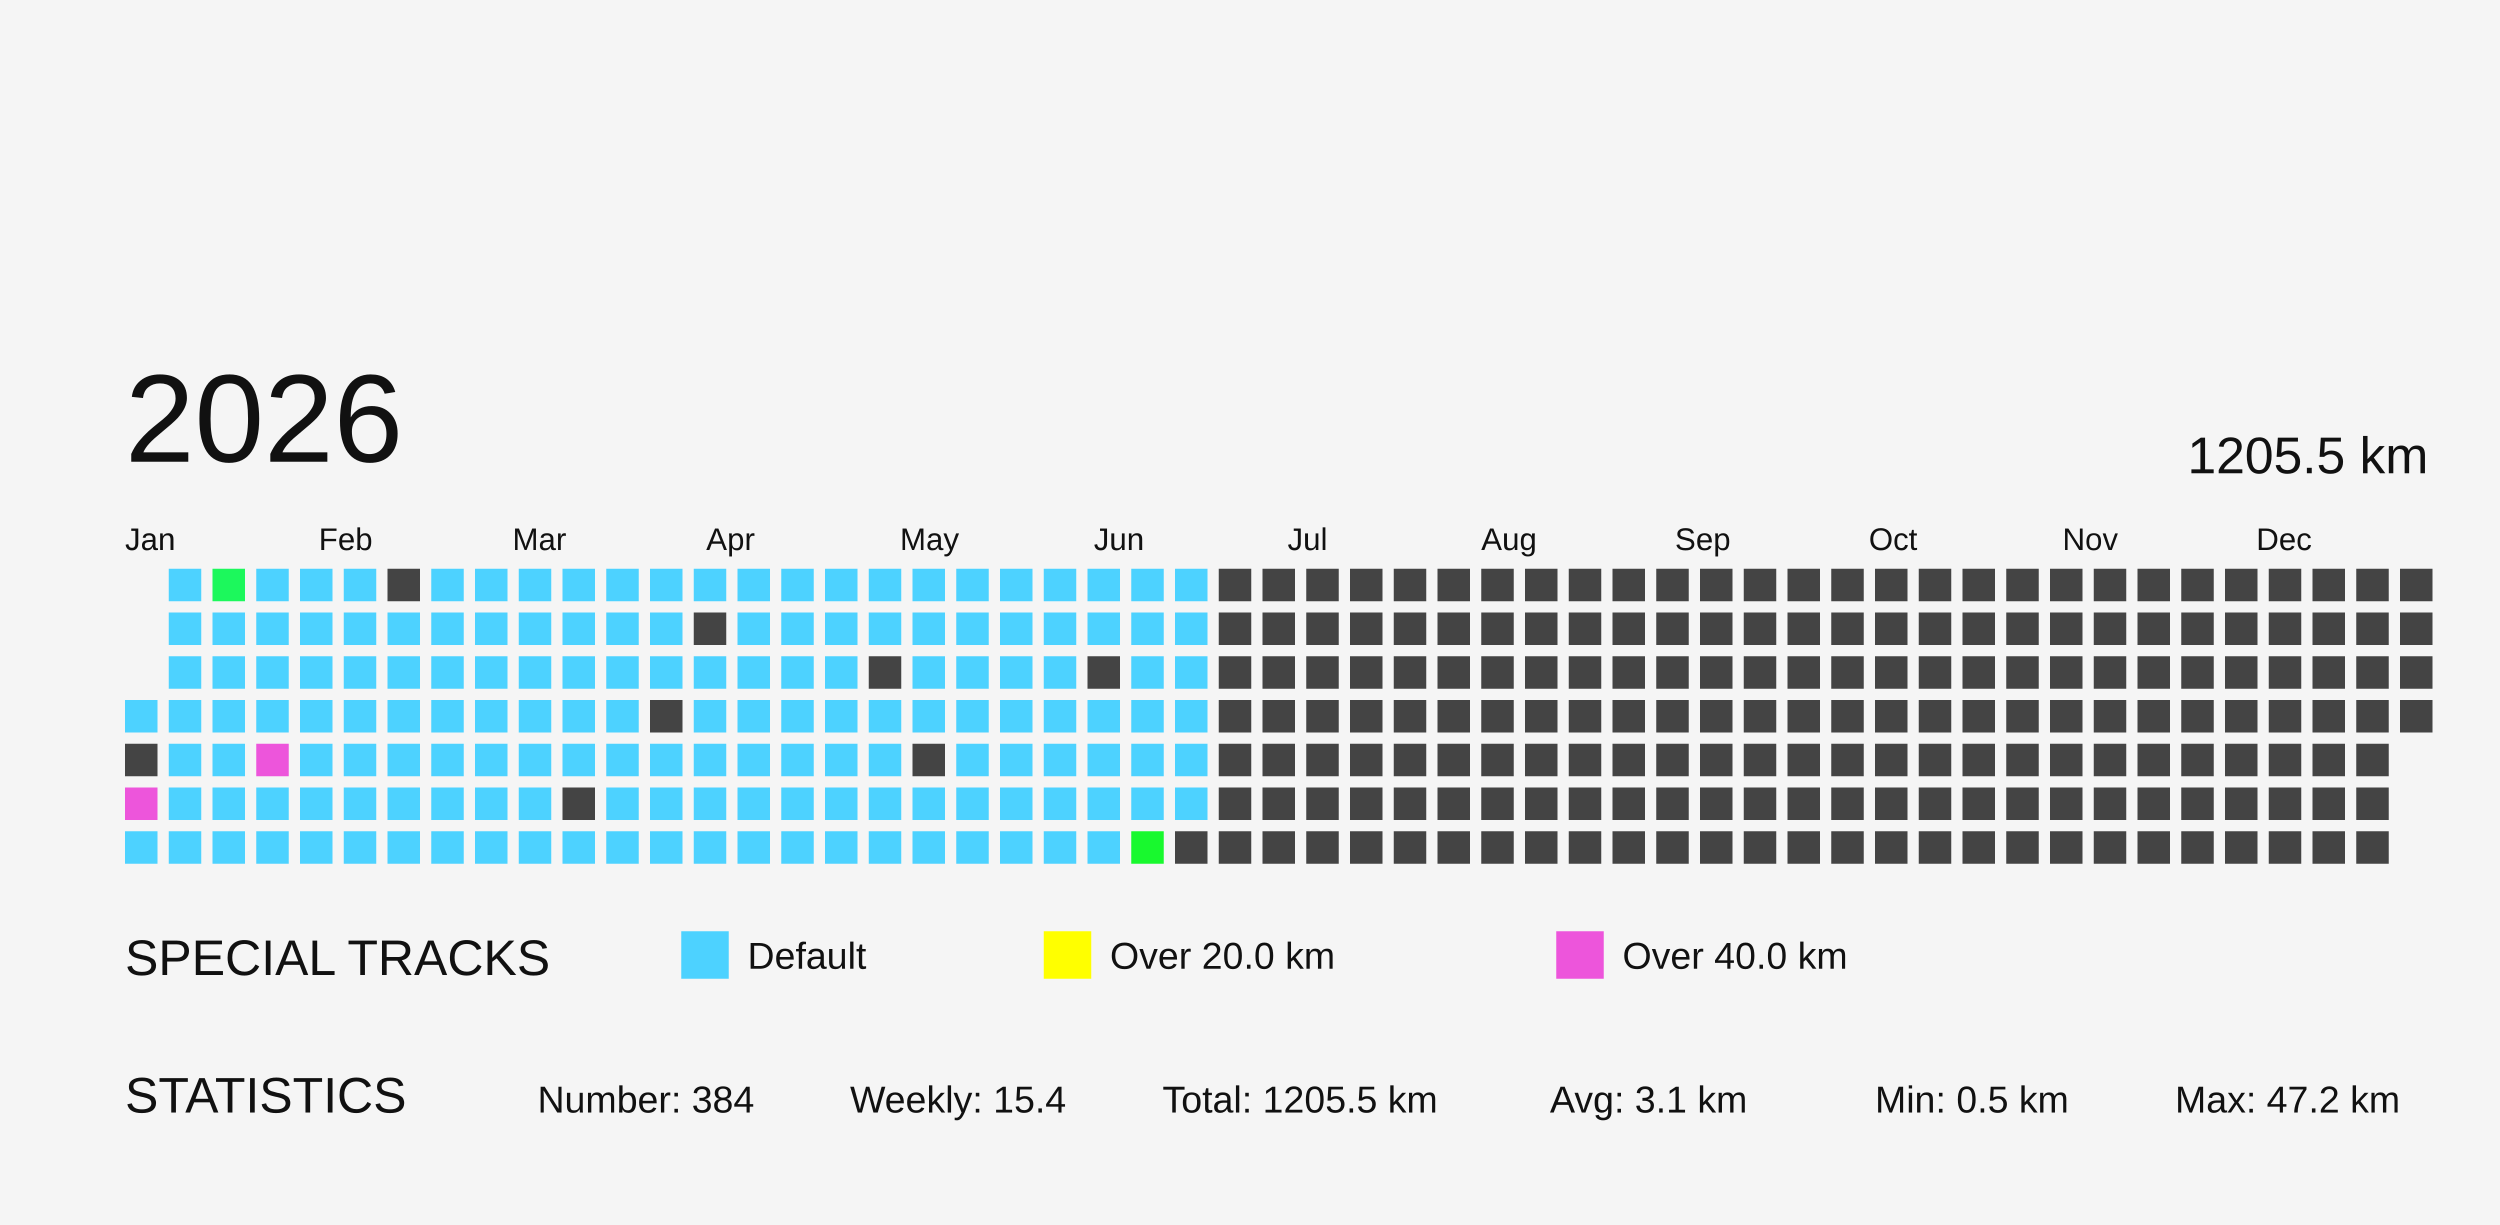
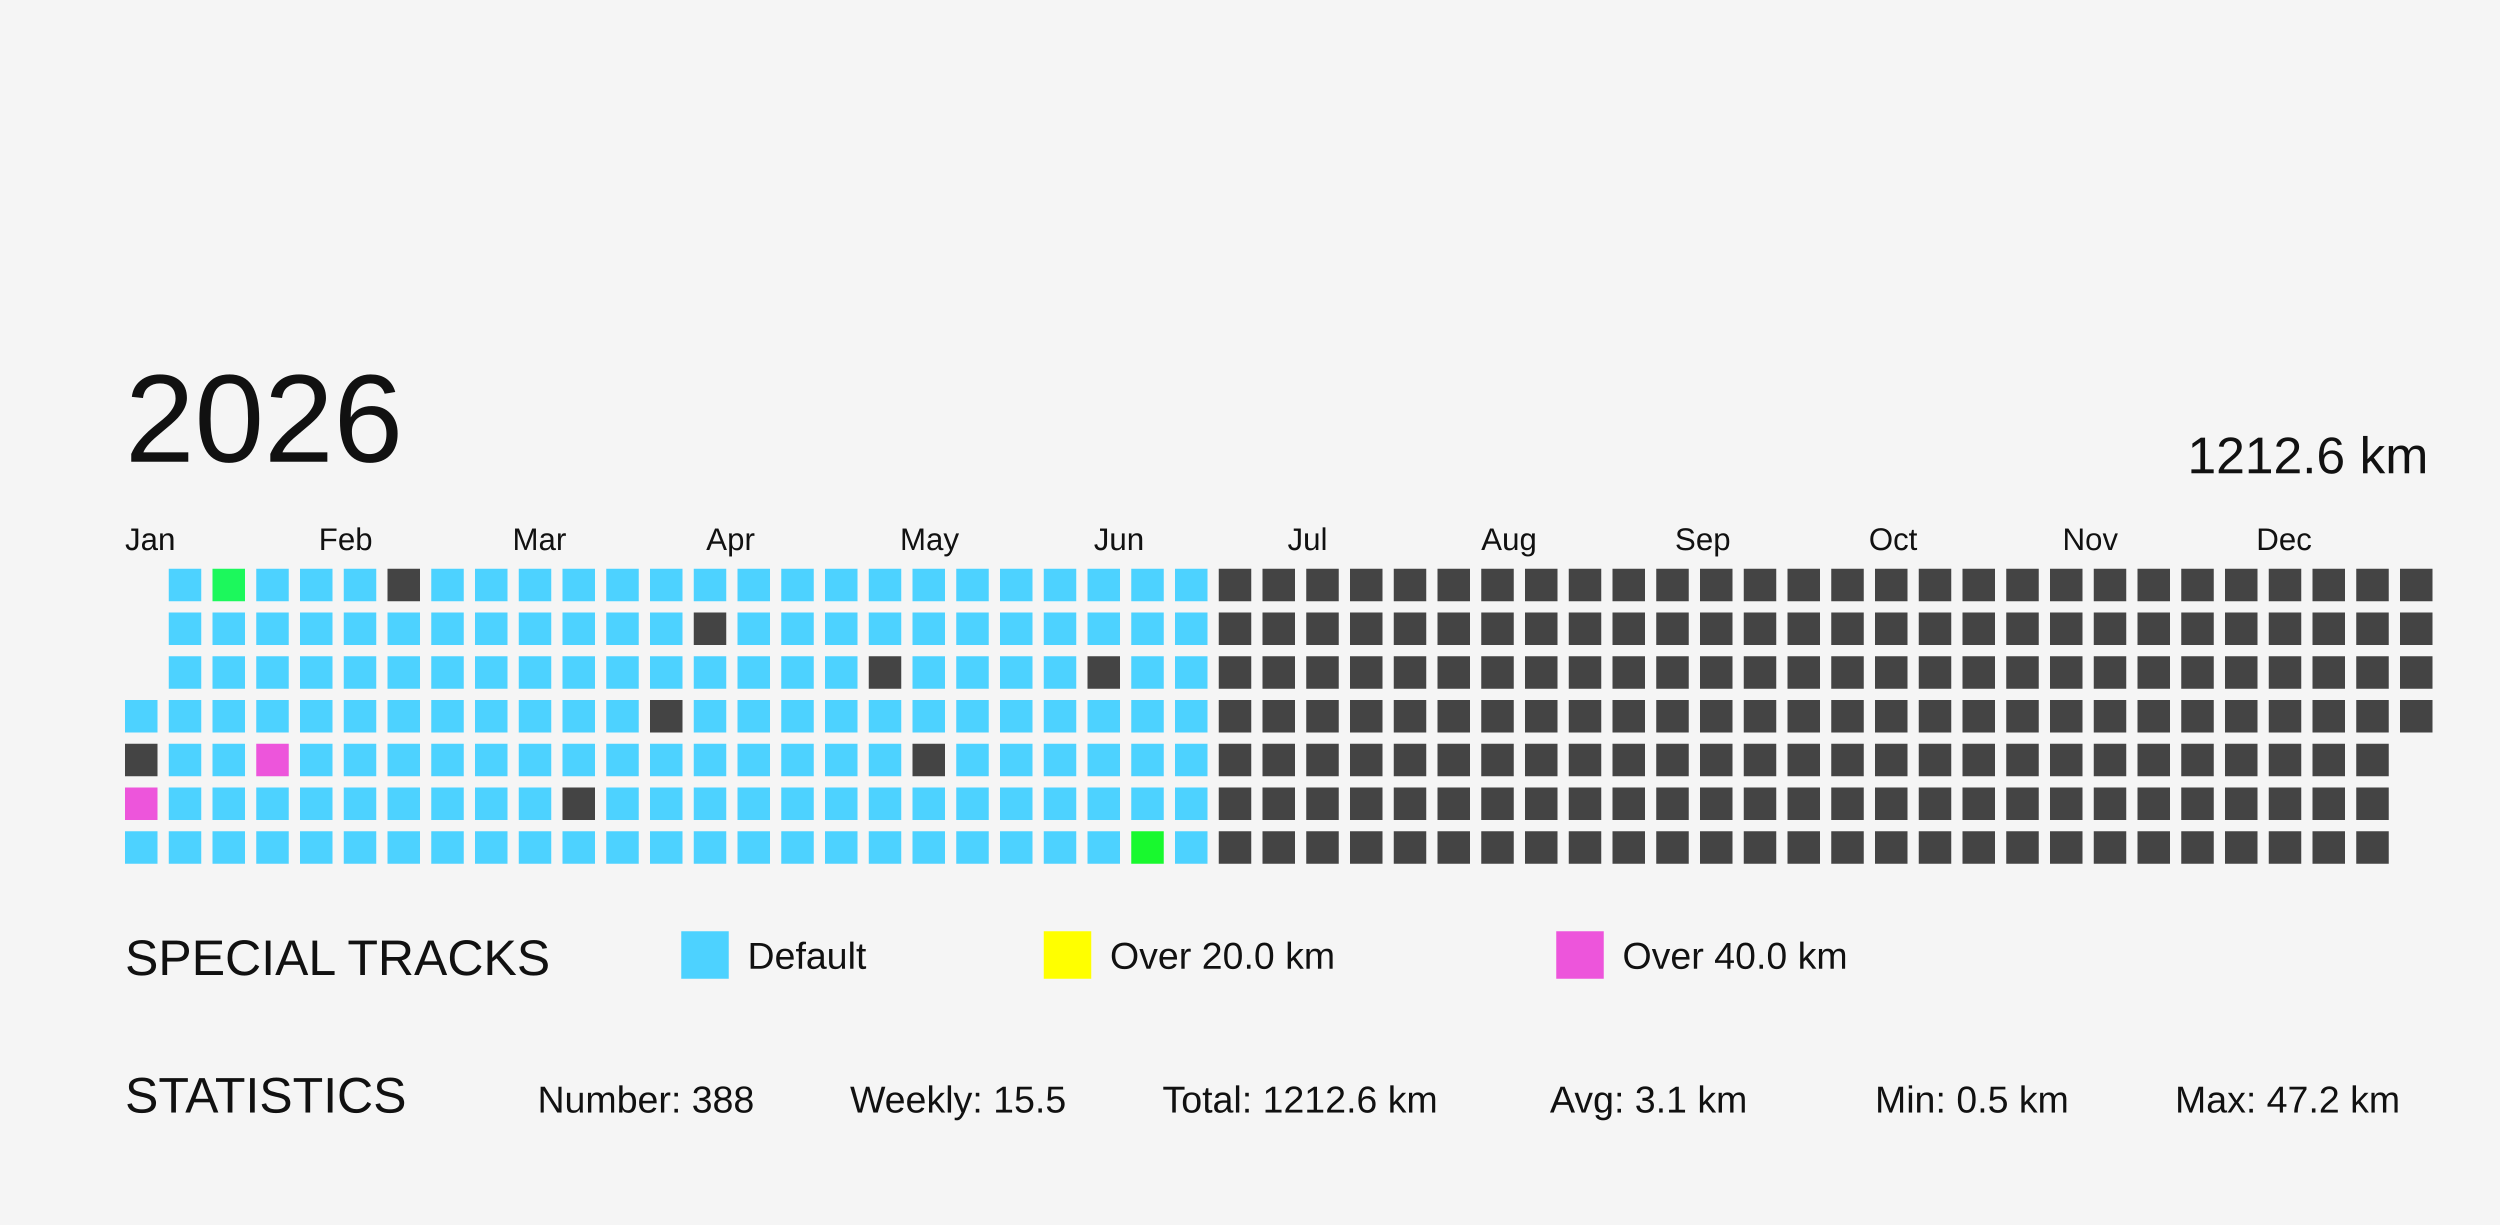
<svg xmlns="http://www.w3.org/2000/svg" baseProfile="full" height="98mm" version="1.1" viewBox="0,0,200,98" width="200mm">
  <defs>
    <pattern height="2" id="indoor-stripe" patternUnits="userSpaceOnUse" width="2">
      <line stroke="white" stroke-opacity="0.45" stroke-width="0.5" x1="0" x2="2" y1="2" y2="0" />
    </pattern>
  </defs>
  <rect fill="#f5f5f5" height="98" width="200" x="0" y="0" />
  <text fill="#111111" style="font-size:4px; font-family:Arial" x="10" y="78">SPECIAL TRACKS</text>
  <rect fill="#4DD2FF" height="2.8" stroke="#4DD2FF" width="2.8" x="55" y="75" />
  <text fill="#111111" style="font-size:3px; font-family:Arial" x="59.8" y="77.5">Default</text>
  <rect fill="#FFFF00" height="2.8" stroke="#FFFF00" width="2.8" x="84" y="75" />
  <text fill="#111111" style="font-size:3px; font-family:Arial" x="88.8" y="77.5">Over 20.0 km</text>
  <rect fill="#ED55DB" height="2.8" stroke="#ED55DB" width="2.8" x="125" y="75" />
  <text fill="#111111" style="font-size:3px; font-family:Arial" x="129.8" y="77.5">Over 40.0 km</text>
  <text fill="#111111" style="font-size:4px; font-family:Arial" x="10" y="89">STATISTICS</text>
-   <text fill="#111111" style="font-size:3px; font-family:Arial" x="43" y="89">Number: 384</text>
-   <text fill="#111111" style="font-size:3px; font-family:Arial" x="68" y="89">Weekly: 15.4</text>
-   <text fill="#111111" style="font-size:3px; font-family:Arial" x="93" y="89">Total: 1205.5 km</text>
+   <text fill="#111111" style="font-size:3px; font-family:Arial" x="43" y="89">Number: 388</text>
+   <text fill="#111111" style="font-size:3px; font-family:Arial" x="68" y="89">Weekly: 15.5</text>
+   <text fill="#111111" style="font-size:3px; font-family:Arial" x="93" y="89">Total: 1212.6 km</text>
  <text fill="#111111" style="font-size:3px; font-family:Arial" x="124" y="89">Avg: 3.1 km</text>
  <text fill="#111111" style="font-size:3px; font-family:Arial" x="150" y="89">Min: 0.5 km</text>
  <text fill="#111111" style="font-size:3px; font-family:Arial" x="174" y="89">Max: 47.2 km</text>
  <text dominant-baseline="hanging" fill="#111111" style="font-size:10.0px; font-family:Arial;" x="10" y="30">2026</text>
-   <text dominant-baseline="hanging" fill="#111111" style="font-size:4.125px; font-family:Arial;" x="175" y="35">1205.5 km</text>
+   <text dominant-baseline="hanging" fill="#111111" style="font-size:4.125px; font-family:Arial;" x="175" y="35">1212.6 km</text>
  <text fill="#111111" style="font-size:2.5px; font-family:Arial" x="10.0" y="44">Jan</text>
  <text fill="#111111" style="font-size:2.5px; font-family:Arial" x="25.5" y="44">Feb</text>
  <text fill="#111111" style="font-size:2.5px; font-family:Arial" x="41.0" y="44">Mar</text>
  <text fill="#111111" style="font-size:2.5px; font-family:Arial" x="56.5" y="44">Apr</text>
  <text fill="#111111" style="font-size:2.5px; font-family:Arial" x="72.0" y="44">May</text>
  <text fill="#111111" style="font-size:2.5px; font-family:Arial" x="87.5" y="44">Jun</text>
  <text fill="#111111" style="font-size:2.5px; font-family:Arial" x="103.0" y="44">Jul</text>
  <text fill="#111111" style="font-size:2.5px; font-family:Arial" x="118.5" y="44">Aug</text>
  <text fill="#111111" style="font-size:2.5px; font-family:Arial" x="134.0" y="44">Sep</text>
  <text fill="#111111" style="font-size:2.5px; font-family:Arial" x="149.5" y="44">Oct</text>
  <text fill="#111111" style="font-size:2.5px; font-family:Arial" x="165.0" y="44">Nov</text>
  <text fill="#111111" style="font-size:2.5px; font-family:Arial" x="180.5" y="44">Dec</text>
  <rect fill="#4dd2ff" height="2.6" width="2.6" x="10.0" y="56.0" />
  <rect fill="#444444" height="2.6" width="2.6" x="10.0" y="59.5" />
  <rect fill="#ED55DB" height="2.6" width="2.6" x="10.0" y="63.0" />
  <rect fill="#4dd2ff" height="2.6" width="2.6" x="10.0" y="66.5" />
  <rect fill="#4dd2ff" height="2.6" width="2.6" x="13.5" y="45.5" />
  <rect fill="#4dd2ff" height="2.6" width="2.6" x="13.5" y="49.0" />
  <rect fill="#4dd2ff" height="2.6" width="2.6" x="13.5" y="52.5" />
  <rect fill="#4dd2ff" height="2.6" width="2.6" x="13.5" y="56.0" />
  <rect fill="#4dd2ff" height="2.6" width="2.6" x="13.5" y="59.5" />
  <rect fill="#4dd2ff" height="2.6" width="2.6" x="13.5" y="63.0" />
  <rect fill="#4dd2ff" height="2.6" width="2.6" x="13.5" y="66.5" />
  <rect fill="#1cf85c" height="2.6" width="2.6" x="17.0" y="45.5" />
  <rect fill="#4dd2ff" height="2.6" width="2.6" x="17.0" y="49.0" />
  <rect fill="#4dd2ff" height="2.6" width="2.6" x="17.0" y="52.5" />
  <rect fill="#4dd2ff" height="2.6" width="2.6" x="17.0" y="56.0" />
  <rect fill="#4dd2ff" height="2.6" width="2.6" x="17.0" y="59.5" />
  <rect fill="#4dd2ff" height="2.6" width="2.6" x="17.0" y="63.0" />
  <rect fill="#4dd2ff" height="2.6" width="2.6" x="17.0" y="66.5" />
  <rect fill="#4dd2ff" height="2.6" width="2.6" x="20.5" y="45.5" />
  <rect fill="#4dd2ff" height="2.6" width="2.6" x="20.5" y="49.0" />
  <rect fill="#4dd2ff" height="2.6" width="2.6" x="20.5" y="52.5" />
  <rect fill="#4dd2ff" height="2.6" width="2.6" x="20.5" y="56.0" />
  <rect fill="#ED55DB" height="2.6" width="2.6" x="20.5" y="59.5" />
  <rect fill="#4dd2ff" height="2.6" width="2.6" x="20.5" y="63.0" />
  <rect fill="#4dd2ff" height="2.6" width="2.6" x="20.5" y="66.5" />
  <rect fill="#4dd2ff" height="2.6" width="2.6" x="24.0" y="45.5" />
  <rect fill="#4dd2ff" height="2.6" width="2.6" x="24.0" y="49.0" />
  <rect fill="#4dd2ff" height="2.6" width="2.6" x="24.0" y="52.5" />
  <rect fill="#4dd2ff" height="2.6" width="2.6" x="24.0" y="56.0" />
  <rect fill="#4dd2ff" height="2.6" width="2.6" x="24.0" y="59.5" />
  <rect fill="#4dd2ff" height="2.6" width="2.6" x="24.0" y="63.0" />
  <rect fill="#4dd2ff" height="2.6" width="2.6" x="24.0" y="66.5" />
  <rect fill="#4dd2ff" height="2.6" width="2.6" x="27.5" y="45.5" />
  <rect fill="#4dd2ff" height="2.6" width="2.6" x="27.5" y="49.0" />
  <rect fill="#4dd2ff" height="2.6" width="2.6" x="27.5" y="52.5" />
  <rect fill="#4dd2ff" height="2.6" width="2.6" x="27.5" y="56.0" />
  <rect fill="#4dd2ff" height="2.6" width="2.6" x="27.5" y="59.5" />
  <rect fill="#4dd2ff" height="2.6" width="2.6" x="27.5" y="63.0" />
  <rect fill="#4dd2ff" height="2.6" width="2.6" x="27.5" y="66.5" />
  <rect fill="#444444" height="2.6" width="2.6" x="31.0" y="45.5" />
  <rect fill="#4dd2ff" height="2.6" width="2.6" x="31.0" y="49.0" />
  <rect fill="#4dd2ff" height="2.6" width="2.6" x="31.0" y="52.5" />
  <rect fill="#4dd2ff" height="2.6" width="2.6" x="31.0" y="56.0" />
  <rect fill="#4dd2ff" height="2.6" width="2.6" x="31.0" y="59.5" />
  <rect fill="#4dd2ff" height="2.6" width="2.6" x="31.0" y="63.0" />
  <rect fill="#4dd2ff" height="2.6" width="2.6" x="31.0" y="66.5" />
  <rect fill="#4dd2ff" height="2.6" width="2.6" x="34.5" y="45.5" />
  <rect fill="#4dd2ff" height="2.6" width="2.6" x="34.5" y="49.0" />
  <rect fill="#4dd2ff" height="2.6" width="2.6" x="34.5" y="52.5" />
  <rect fill="#4dd2ff" height="2.6" width="2.6" x="34.5" y="56.0" />
  <rect fill="#4dd2ff" height="2.6" width="2.6" x="34.5" y="59.5" />
  <rect fill="#4dd2ff" height="2.6" width="2.6" x="34.5" y="63.0" />
  <rect fill="#4dd2ff" height="2.6" width="2.6" x="34.5" y="66.5" />
  <rect fill="#4dd2ff" height="2.6" width="2.6" x="38.0" y="45.5" />
  <rect fill="#4dd2ff" height="2.6" width="2.6" x="38.0" y="49.0" />
  <rect fill="#4dd2ff" height="2.6" width="2.6" x="38.0" y="52.5" />
  <rect fill="#4dd2ff" height="2.6" width="2.6" x="38.0" y="56.0" />
  <rect fill="#4dd2ff" height="2.6" width="2.6" x="38.0" y="59.5" />
  <rect fill="#4dd2ff" height="2.6" width="2.6" x="38.0" y="63.0" />
  <rect fill="#4dd2ff" height="2.6" width="2.6" x="38.0" y="66.5" />
  <rect fill="#4dd2ff" height="2.6" width="2.6" x="41.5" y="45.5" />
  <rect fill="#4dd2ff" height="2.6" width="2.6" x="41.5" y="49.0" />
  <rect fill="#4dd2ff" height="2.6" width="2.6" x="41.5" y="52.5" />
  <rect fill="#4dd2ff" height="2.6" width="2.6" x="41.5" y="56.0" />
  <rect fill="#4dd2ff" height="2.6" width="2.6" x="41.5" y="59.5" />
  <rect fill="#4dd2ff" height="2.6" width="2.6" x="41.5" y="63.0" />
  <rect fill="#4dd2ff" height="2.6" width="2.6" x="41.5" y="66.5" />
  <rect fill="#4dd2ff" height="2.6" width="2.6" x="45.0" y="45.5" />
  <rect fill="#4dd2ff" height="2.6" width="2.6" x="45.0" y="49.0" />
  <rect fill="#4dd2ff" height="2.6" width="2.6" x="45.0" y="52.5" />
  <rect fill="#4dd2ff" height="2.6" width="2.6" x="45.0" y="56.0" />
  <rect fill="#4dd2ff" height="2.6" width="2.6" x="45.0" y="59.5" />
  <rect fill="#444444" height="2.6" width="2.6" x="45.0" y="63.0" />
  <rect fill="#4dd2ff" height="2.6" width="2.6" x="45.0" y="66.5" />
  <rect fill="#4dd2ff" height="2.6" width="2.6" x="48.5" y="45.5" />
  <rect fill="#4dd2ff" height="2.6" width="2.6" x="48.5" y="49.0" />
  <rect fill="#4dd2ff" height="2.6" width="2.6" x="48.5" y="52.5" />
  <rect fill="#4dd2ff" height="2.6" width="2.6" x="48.5" y="56.0" />
  <rect fill="#4dd2ff" height="2.6" width="2.6" x="48.5" y="59.5" />
  <rect fill="#4dd2ff" height="2.6" width="2.6" x="48.5" y="63.0" />
  <rect fill="#4dd2ff" height="2.6" width="2.6" x="48.5" y="66.5" />
  <rect fill="#4dd2ff" height="2.6" width="2.6" x="52.0" y="45.5" />
  <rect fill="#4dd2ff" height="2.6" width="2.6" x="52.0" y="49.0" />
  <rect fill="#4dd2ff" height="2.6" width="2.6" x="52.0" y="52.5" />
  <rect fill="#444444" height="2.6" width="2.6" x="52.0" y="56.0" />
  <rect fill="#4dd2ff" height="2.6" width="2.6" x="52.0" y="59.5" />
  <rect fill="#4dd2ff" height="2.6" width="2.6" x="52.0" y="63.0" />
  <rect fill="#4dd2ff" height="2.6" width="2.6" x="52.0" y="66.5" />
  <rect fill="#4dd2ff" height="2.6" width="2.6" x="55.5" y="45.5" />
  <rect fill="#444444" height="2.6" width="2.6" x="55.5" y="49.0" />
  <rect fill="#4dd2ff" height="2.6" width="2.6" x="55.5" y="52.5" />
  <rect fill="#4dd2ff" height="2.6" width="2.6" x="55.5" y="56.0" />
  <rect fill="#4dd2ff" height="2.6" width="2.6" x="55.5" y="59.5" />
  <rect fill="#4dd2ff" height="2.6" width="2.6" x="55.5" y="63.0" />
  <rect fill="#4dd2ff" height="2.6" width="2.6" x="55.5" y="66.5" />
  <rect fill="#4dd2ff" height="2.6" width="2.6" x="59.0" y="45.5" />
  <rect fill="#4dd2ff" height="2.6" width="2.6" x="59.0" y="49.0" />
  <rect fill="#4dd2ff" height="2.6" width="2.6" x="59.0" y="52.5" />
  <rect fill="#4dd2ff" height="2.6" width="2.6" x="59.0" y="56.0" />
  <rect fill="#4dd2ff" height="2.6" width="2.6" x="59.0" y="59.5" />
  <rect fill="#4dd2ff" height="2.6" width="2.6" x="59.0" y="63.0" />
  <rect fill="#4dd2ff" height="2.6" width="2.6" x="59.0" y="66.5" />
  <rect fill="#4dd2ff" height="2.6" width="2.6" x="62.5" y="45.5" />
  <rect fill="#4dd2ff" height="2.6" width="2.6" x="62.5" y="49.0" />
  <rect fill="#4dd2ff" height="2.6" width="2.6" x="62.5" y="52.5" />
  <rect fill="#4dd2ff" height="2.6" width="2.6" x="62.5" y="56.0" />
  <rect fill="#4dd2ff" height="2.6" width="2.6" x="62.5" y="59.5" />
  <rect fill="#4dd2ff" height="2.6" width="2.6" x="62.5" y="63.0" />
  <rect fill="#4dd2ff" height="2.6" width="2.6" x="62.5" y="66.5" />
  <rect fill="#4dd2ff" height="2.6" width="2.6" x="66.0" y="45.5" />
  <rect fill="#4dd2ff" height="2.6" width="2.6" x="66.0" y="49.0" />
  <rect fill="#4dd2ff" height="2.6" width="2.6" x="66.0" y="52.5" />
  <rect fill="#4dd2ff" height="2.6" width="2.6" x="66.0" y="56.0" />
  <rect fill="#4dd2ff" height="2.6" width="2.6" x="66.0" y="59.5" />
  <rect fill="#4dd2ff" height="2.6" width="2.6" x="66.0" y="63.0" />
  <rect fill="#4dd2ff" height="2.6" width="2.6" x="66.0" y="66.5" />
  <rect fill="#4dd2ff" height="2.6" width="2.6" x="69.5" y="45.5" />
  <rect fill="#4dd2ff" height="2.6" width="2.6" x="69.5" y="49.0" />
  <rect fill="#444444" height="2.6" width="2.6" x="69.5" y="52.5" />
  <rect fill="#4dd2ff" height="2.6" width="2.6" x="69.5" y="56.0" />
  <rect fill="#4dd2ff" height="2.6" width="2.6" x="69.5" y="59.5" />
  <rect fill="#4dd2ff" height="2.6" width="2.6" x="69.5" y="63.0" />
  <rect fill="#4dd2ff" height="2.6" width="2.6" x="69.5" y="66.5" />
  <rect fill="#4dd2ff" height="2.6" width="2.6" x="73.0" y="45.5" />
  <rect fill="#4dd2ff" height="2.6" width="2.6" x="73.0" y="49.0" />
  <rect fill="#4dd2ff" height="2.6" width="2.6" x="73.0" y="52.5" />
  <rect fill="#4dd2ff" height="2.6" width="2.6" x="73.0" y="56.0" />
  <rect fill="#444444" height="2.6" width="2.6" x="73.0" y="59.5" />
  <rect fill="#4dd2ff" height="2.6" width="2.6" x="73.0" y="63.0" />
  <rect fill="#4dd2ff" height="2.6" width="2.6" x="73.0" y="66.5" />
  <rect fill="#4dd2ff" height="2.6" width="2.6" x="76.5" y="45.5" />
  <rect fill="#4dd2ff" height="2.6" width="2.6" x="76.5" y="49.0" />
  <rect fill="#4dd2ff" height="2.6" width="2.6" x="76.5" y="52.5" />
  <rect fill="#4dd2ff" height="2.6" width="2.6" x="76.5" y="56.0" />
  <rect fill="#4dd2ff" height="2.6" width="2.6" x="76.5" y="59.5" />
  <rect fill="#4dd2ff" height="2.6" width="2.6" x="76.5" y="63.0" />
  <rect fill="#4dd2ff" height="2.6" width="2.6" x="76.5" y="66.5" />
  <rect fill="#4dd2ff" height="2.6" width="2.6" x="80.0" y="45.5" />
  <rect fill="#4dd2ff" height="2.6" width="2.6" x="80.0" y="49.0" />
  <rect fill="#4dd2ff" height="2.6" width="2.6" x="80.0" y="52.5" />
  <rect fill="#4dd2ff" height="2.6" width="2.6" x="80.0" y="56.0" />
  <rect fill="#4dd2ff" height="2.6" width="2.6" x="80.0" y="59.5" />
  <rect fill="#4dd2ff" height="2.6" width="2.6" x="80.0" y="63.0" />
  <rect fill="#4dd2ff" height="2.6" width="2.6" x="80.0" y="66.5" />
  <rect fill="#4dd2ff" height="2.6" width="2.6" x="83.5" y="45.5" />
  <rect fill="#4dd2ff" height="2.6" width="2.6" x="83.5" y="49.0" />
  <rect fill="#4dd2ff" height="2.6" width="2.6" x="83.5" y="52.5" />
  <rect fill="#4dd2ff" height="2.6" width="2.6" x="83.5" y="56.0" />
  <rect fill="#4dd2ff" height="2.6" width="2.6" x="83.5" y="59.5" />
  <rect fill="#4dd2ff" height="2.6" width="2.6" x="83.5" y="63.0" />
  <rect fill="#4dd2ff" height="2.6" width="2.6" x="83.5" y="66.5" />
  <rect fill="#4dd2ff" height="2.6" width="2.6" x="87.0" y="45.5" />
  <rect fill="#4dd2ff" height="2.6" width="2.6" x="87.0" y="49.0" />
  <rect fill="#444444" height="2.6" width="2.6" x="87.0" y="52.5" />
  <rect fill="#4dd2ff" height="2.6" width="2.6" x="87.0" y="56.0" />
  <rect fill="#4dd2ff" height="2.6" width="2.6" x="87.0" y="59.5" />
  <rect fill="#4dd2ff" height="2.6" width="2.6" x="87.0" y="63.0" />
  <rect fill="#4dd2ff" height="2.6" width="2.6" x="87.0" y="66.5" />
  <rect fill="#4dd2ff" height="2.6" width="2.6" x="90.5" y="45.5" />
  <rect fill="#4dd2ff" height="2.6" width="2.6" x="90.5" y="49.0" />
  <rect fill="#4dd2ff" height="2.6" width="2.6" x="90.5" y="52.5" />
  <rect fill="#4dd2ff" height="2.6" width="2.6" x="90.5" y="56.0" />
  <rect fill="#4dd2ff" height="2.6" width="2.6" x="90.5" y="59.5" />
  <rect fill="#4dd2ff" height="2.6" width="2.6" x="90.5" y="63.0" />
  <rect fill="#18f92e" height="2.6" width="2.6" x="90.5" y="66.5" />
  <rect fill="#4dd2ff" height="2.6" width="2.6" x="94.0" y="45.5" />
  <rect fill="#4dd2ff" height="2.6" width="2.6" x="94.0" y="49.0" />
  <rect fill="#4dd2ff" height="2.6" width="2.6" x="94.0" y="52.5" />
  <rect fill="#4dd2ff" height="2.6" width="2.6" x="94.0" y="56.0" />
  <rect fill="#4dd2ff" height="2.6" width="2.6" x="94.0" y="59.5" />
  <rect fill="#4dd2ff" height="2.6" width="2.6" x="94.0" y="63.0" />
-   <rect fill="#444444" height="2.6" width="2.6" x="94.0" y="66.5" />
+   <rect fill="#4dd2ff" height="2.6" width="2.6" x="94.0" y="66.5" />
  <rect fill="#444444" height="2.6" width="2.6" x="97.5" y="45.5" />
  <rect fill="#444444" height="2.6" width="2.6" x="97.5" y="49.0" />
  <rect fill="#444444" height="2.6" width="2.6" x="97.5" y="52.5" />
  <rect fill="#444444" height="2.6" width="2.6" x="97.5" y="56.0" />
  <rect fill="#444444" height="2.6" width="2.6" x="97.5" y="59.5" />
  <rect fill="#444444" height="2.6" width="2.6" x="97.5" y="63.0" />
  <rect fill="#444444" height="2.6" width="2.6" x="97.5" y="66.5" />
  <rect fill="#444444" height="2.6" width="2.6" x="101.0" y="45.5" />
  <rect fill="#444444" height="2.6" width="2.6" x="101.0" y="49.0" />
  <rect fill="#444444" height="2.6" width="2.6" x="101.0" y="52.5" />
  <rect fill="#444444" height="2.6" width="2.6" x="101.0" y="56.0" />
  <rect fill="#444444" height="2.6" width="2.6" x="101.0" y="59.5" />
  <rect fill="#444444" height="2.6" width="2.6" x="101.0" y="63.0" />
  <rect fill="#444444" height="2.6" width="2.6" x="101.0" y="66.5" />
  <rect fill="#444444" height="2.6" width="2.6" x="104.5" y="45.5" />
  <rect fill="#444444" height="2.6" width="2.6" x="104.5" y="49.0" />
  <rect fill="#444444" height="2.6" width="2.6" x="104.5" y="52.5" />
  <rect fill="#444444" height="2.6" width="2.6" x="104.5" y="56.0" />
  <rect fill="#444444" height="2.6" width="2.6" x="104.5" y="59.5" />
  <rect fill="#444444" height="2.6" width="2.6" x="104.5" y="63.0" />
  <rect fill="#444444" height="2.6" width="2.6" x="104.5" y="66.5" />
  <rect fill="#444444" height="2.6" width="2.6" x="108.0" y="45.5" />
  <rect fill="#444444" height="2.6" width="2.6" x="108.0" y="49.0" />
  <rect fill="#444444" height="2.6" width="2.6" x="108.0" y="52.5" />
  <rect fill="#444444" height="2.6" width="2.6" x="108.0" y="56.0" />
  <rect fill="#444444" height="2.6" width="2.6" x="108.0" y="59.5" />
  <rect fill="#444444" height="2.6" width="2.6" x="108.0" y="63.0" />
  <rect fill="#444444" height="2.6" width="2.6" x="108.0" y="66.5" />
  <rect fill="#444444" height="2.6" width="2.6" x="111.5" y="45.5" />
  <rect fill="#444444" height="2.6" width="2.6" x="111.5" y="49.0" />
  <rect fill="#444444" height="2.6" width="2.6" x="111.5" y="52.5" />
  <rect fill="#444444" height="2.6" width="2.6" x="111.5" y="56.0" />
  <rect fill="#444444" height="2.6" width="2.6" x="111.5" y="59.5" />
  <rect fill="#444444" height="2.6" width="2.6" x="111.5" y="63.0" />
  <rect fill="#444444" height="2.6" width="2.6" x="111.5" y="66.5" />
  <rect fill="#444444" height="2.6" width="2.6" x="115.0" y="45.5" />
  <rect fill="#444444" height="2.6" width="2.6" x="115.0" y="49.0" />
  <rect fill="#444444" height="2.6" width="2.6" x="115.0" y="52.5" />
  <rect fill="#444444" height="2.6" width="2.6" x="115.0" y="56.0" />
  <rect fill="#444444" height="2.6" width="2.6" x="115.0" y="59.5" />
  <rect fill="#444444" height="2.6" width="2.6" x="115.0" y="63.0" />
  <rect fill="#444444" height="2.6" width="2.6" x="115.0" y="66.5" />
  <rect fill="#444444" height="2.6" width="2.6" x="118.5" y="45.5" />
  <rect fill="#444444" height="2.6" width="2.6" x="118.5" y="49.0" />
  <rect fill="#444444" height="2.6" width="2.6" x="118.5" y="52.5" />
  <rect fill="#444444" height="2.6" width="2.6" x="118.5" y="56.0" />
  <rect fill="#444444" height="2.6" width="2.6" x="118.5" y="59.5" />
  <rect fill="#444444" height="2.6" width="2.6" x="118.5" y="63.0" />
  <rect fill="#444444" height="2.6" width="2.6" x="118.5" y="66.5" />
  <rect fill="#444444" height="2.6" width="2.6" x="122.0" y="45.5" />
  <rect fill="#444444" height="2.6" width="2.6" x="122.0" y="49.0" />
  <rect fill="#444444" height="2.6" width="2.6" x="122.0" y="52.5" />
  <rect fill="#444444" height="2.6" width="2.6" x="122.0" y="56.0" />
  <rect fill="#444444" height="2.6" width="2.6" x="122.0" y="59.5" />
  <rect fill="#444444" height="2.6" width="2.6" x="122.0" y="63.0" />
  <rect fill="#444444" height="2.6" width="2.6" x="122.0" y="66.5" />
  <rect fill="#444444" height="2.6" width="2.6" x="125.5" y="45.5" />
  <rect fill="#444444" height="2.6" width="2.6" x="125.5" y="49.0" />
  <rect fill="#444444" height="2.6" width="2.6" x="125.5" y="52.5" />
  <rect fill="#444444" height="2.6" width="2.6" x="125.5" y="56.0" />
  <rect fill="#444444" height="2.6" width="2.6" x="125.5" y="59.5" />
  <rect fill="#444444" height="2.6" width="2.6" x="125.5" y="63.0" />
  <rect fill="#444444" height="2.6" width="2.6" x="125.5" y="66.5" />
  <rect fill="#444444" height="2.6" width="2.6" x="129.0" y="45.5" />
  <rect fill="#444444" height="2.6" width="2.6" x="129.0" y="49.0" />
  <rect fill="#444444" height="2.6" width="2.6" x="129.0" y="52.5" />
  <rect fill="#444444" height="2.6" width="2.6" x="129.0" y="56.0" />
  <rect fill="#444444" height="2.6" width="2.6" x="129.0" y="59.5" />
  <rect fill="#444444" height="2.6" width="2.6" x="129.0" y="63.0" />
  <rect fill="#444444" height="2.6" width="2.6" x="129.0" y="66.5" />
  <rect fill="#444444" height="2.6" width="2.6" x="132.5" y="45.5" />
  <rect fill="#444444" height="2.6" width="2.6" x="132.5" y="49.0" />
  <rect fill="#444444" height="2.6" width="2.6" x="132.5" y="52.5" />
  <rect fill="#444444" height="2.6" width="2.6" x="132.5" y="56.0" />
  <rect fill="#444444" height="2.6" width="2.6" x="132.5" y="59.5" />
  <rect fill="#444444" height="2.6" width="2.6" x="132.5" y="63.0" />
  <rect fill="#444444" height="2.6" width="2.6" x="132.5" y="66.5" />
  <rect fill="#444444" height="2.6" width="2.6" x="136.0" y="45.5" />
  <rect fill="#444444" height="2.6" width="2.6" x="136.0" y="49.0" />
  <rect fill="#444444" height="2.6" width="2.6" x="136.0" y="52.5" />
  <rect fill="#444444" height="2.6" width="2.6" x="136.0" y="56.0" />
  <rect fill="#444444" height="2.6" width="2.6" x="136.0" y="59.5" />
  <rect fill="#444444" height="2.6" width="2.6" x="136.0" y="63.0" />
  <rect fill="#444444" height="2.6" width="2.6" x="136.0" y="66.5" />
  <rect fill="#444444" height="2.6" width="2.6" x="139.5" y="45.5" />
  <rect fill="#444444" height="2.6" width="2.6" x="139.5" y="49.0" />
  <rect fill="#444444" height="2.6" width="2.6" x="139.5" y="52.5" />
  <rect fill="#444444" height="2.6" width="2.6" x="139.5" y="56.0" />
  <rect fill="#444444" height="2.6" width="2.6" x="139.5" y="59.5" />
  <rect fill="#444444" height="2.6" width="2.6" x="139.5" y="63.0" />
  <rect fill="#444444" height="2.6" width="2.6" x="139.5" y="66.5" />
  <rect fill="#444444" height="2.6" width="2.6" x="143.0" y="45.5" />
  <rect fill="#444444" height="2.6" width="2.6" x="143.0" y="49.0" />
  <rect fill="#444444" height="2.6" width="2.6" x="143.0" y="52.5" />
  <rect fill="#444444" height="2.6" width="2.6" x="143.0" y="56.0" />
  <rect fill="#444444" height="2.6" width="2.6" x="143.0" y="59.5" />
  <rect fill="#444444" height="2.6" width="2.6" x="143.0" y="63.0" />
  <rect fill="#444444" height="2.6" width="2.6" x="143.0" y="66.5" />
  <rect fill="#444444" height="2.6" width="2.6" x="146.5" y="45.5" />
  <rect fill="#444444" height="2.6" width="2.6" x="146.5" y="49.0" />
  <rect fill="#444444" height="2.6" width="2.6" x="146.5" y="52.5" />
  <rect fill="#444444" height="2.6" width="2.6" x="146.5" y="56.0" />
  <rect fill="#444444" height="2.6" width="2.6" x="146.5" y="59.5" />
  <rect fill="#444444" height="2.6" width="2.6" x="146.5" y="63.0" />
  <rect fill="#444444" height="2.6" width="2.6" x="146.5" y="66.5" />
  <rect fill="#444444" height="2.6" width="2.6" x="150.0" y="45.5" />
  <rect fill="#444444" height="2.6" width="2.6" x="150.0" y="49.0" />
  <rect fill="#444444" height="2.6" width="2.6" x="150.0" y="52.5" />
  <rect fill="#444444" height="2.6" width="2.6" x="150.0" y="56.0" />
  <rect fill="#444444" height="2.6" width="2.6" x="150.0" y="59.5" />
  <rect fill="#444444" height="2.6" width="2.6" x="150.0" y="63.0" />
  <rect fill="#444444" height="2.6" width="2.6" x="150.0" y="66.5" />
  <rect fill="#444444" height="2.6" width="2.6" x="153.5" y="45.5" />
  <rect fill="#444444" height="2.6" width="2.6" x="153.5" y="49.0" />
  <rect fill="#444444" height="2.6" width="2.6" x="153.5" y="52.5" />
  <rect fill="#444444" height="2.6" width="2.6" x="153.5" y="56.0" />
  <rect fill="#444444" height="2.6" width="2.6" x="153.5" y="59.5" />
  <rect fill="#444444" height="2.6" width="2.6" x="153.5" y="63.0" />
  <rect fill="#444444" height="2.6" width="2.6" x="153.5" y="66.5" />
  <rect fill="#444444" height="2.6" width="2.6" x="157.0" y="45.5" />
  <rect fill="#444444" height="2.6" width="2.6" x="157.0" y="49.0" />
  <rect fill="#444444" height="2.6" width="2.6" x="157.0" y="52.5" />
  <rect fill="#444444" height="2.6" width="2.6" x="157.0" y="56.0" />
  <rect fill="#444444" height="2.6" width="2.6" x="157.0" y="59.5" />
  <rect fill="#444444" height="2.6" width="2.6" x="157.0" y="63.0" />
  <rect fill="#444444" height="2.6" width="2.6" x="157.0" y="66.5" />
  <rect fill="#444444" height="2.6" width="2.6" x="160.5" y="45.5" />
  <rect fill="#444444" height="2.6" width="2.6" x="160.5" y="49.0" />
  <rect fill="#444444" height="2.6" width="2.6" x="160.5" y="52.5" />
  <rect fill="#444444" height="2.6" width="2.6" x="160.5" y="56.0" />
  <rect fill="#444444" height="2.6" width="2.6" x="160.5" y="59.5" />
  <rect fill="#444444" height="2.6" width="2.6" x="160.5" y="63.0" />
  <rect fill="#444444" height="2.6" width="2.6" x="160.5" y="66.5" />
  <rect fill="#444444" height="2.6" width="2.6" x="164.0" y="45.5" />
  <rect fill="#444444" height="2.6" width="2.6" x="164.0" y="49.0" />
  <rect fill="#444444" height="2.6" width="2.6" x="164.0" y="52.5" />
  <rect fill="#444444" height="2.6" width="2.6" x="164.0" y="56.0" />
  <rect fill="#444444" height="2.6" width="2.6" x="164.0" y="59.5" />
  <rect fill="#444444" height="2.6" width="2.6" x="164.0" y="63.0" />
  <rect fill="#444444" height="2.6" width="2.6" x="164.0" y="66.5" />
  <rect fill="#444444" height="2.6" width="2.6" x="167.5" y="45.5" />
  <rect fill="#444444" height="2.6" width="2.6" x="167.5" y="49.0" />
  <rect fill="#444444" height="2.6" width="2.6" x="167.5" y="52.5" />
  <rect fill="#444444" height="2.6" width="2.6" x="167.5" y="56.0" />
  <rect fill="#444444" height="2.6" width="2.6" x="167.5" y="59.5" />
  <rect fill="#444444" height="2.6" width="2.6" x="167.5" y="63.0" />
  <rect fill="#444444" height="2.6" width="2.6" x="167.5" y="66.5" />
  <rect fill="#444444" height="2.6" width="2.6" x="171.0" y="45.5" />
  <rect fill="#444444" height="2.6" width="2.6" x="171.0" y="49.0" />
  <rect fill="#444444" height="2.6" width="2.6" x="171.0" y="52.5" />
  <rect fill="#444444" height="2.6" width="2.6" x="171.0" y="56.0" />
  <rect fill="#444444" height="2.6" width="2.6" x="171.0" y="59.5" />
  <rect fill="#444444" height="2.6" width="2.6" x="171.0" y="63.0" />
  <rect fill="#444444" height="2.6" width="2.6" x="171.0" y="66.5" />
  <rect fill="#444444" height="2.6" width="2.6" x="174.5" y="45.5" />
  <rect fill="#444444" height="2.6" width="2.6" x="174.5" y="49.0" />
  <rect fill="#444444" height="2.6" width="2.6" x="174.5" y="52.5" />
  <rect fill="#444444" height="2.6" width="2.6" x="174.5" y="56.0" />
  <rect fill="#444444" height="2.6" width="2.6" x="174.5" y="59.5" />
  <rect fill="#444444" height="2.6" width="2.6" x="174.5" y="63.0" />
  <rect fill="#444444" height="2.6" width="2.6" x="174.5" y="66.5" />
  <rect fill="#444444" height="2.6" width="2.6" x="178.0" y="45.5" />
  <rect fill="#444444" height="2.6" width="2.6" x="178.0" y="49.0" />
  <rect fill="#444444" height="2.6" width="2.6" x="178.0" y="52.5" />
  <rect fill="#444444" height="2.6" width="2.6" x="178.0" y="56.0" />
  <rect fill="#444444" height="2.6" width="2.6" x="178.0" y="59.5" />
  <rect fill="#444444" height="2.6" width="2.6" x="178.0" y="63.0" />
  <rect fill="#444444" height="2.6" width="2.6" x="178.0" y="66.5" />
  <rect fill="#444444" height="2.6" width="2.6" x="181.5" y="45.5" />
  <rect fill="#444444" height="2.6" width="2.6" x="181.5" y="49.0" />
  <rect fill="#444444" height="2.6" width="2.6" x="181.5" y="52.5" />
  <rect fill="#444444" height="2.6" width="2.6" x="181.5" y="56.0" />
  <rect fill="#444444" height="2.6" width="2.6" x="181.5" y="59.5" />
  <rect fill="#444444" height="2.6" width="2.6" x="181.5" y="63.0" />
  <rect fill="#444444" height="2.6" width="2.6" x="181.5" y="66.5" />
  <rect fill="#444444" height="2.6" width="2.6" x="185.0" y="45.5" />
  <rect fill="#444444" height="2.6" width="2.6" x="185.0" y="49.0" />
  <rect fill="#444444" height="2.6" width="2.6" x="185.0" y="52.5" />
  <rect fill="#444444" height="2.6" width="2.6" x="185.0" y="56.0" />
  <rect fill="#444444" height="2.6" width="2.6" x="185.0" y="59.5" />
  <rect fill="#444444" height="2.6" width="2.6" x="185.0" y="63.0" />
  <rect fill="#444444" height="2.6" width="2.6" x="185.0" y="66.5" />
  <rect fill="#444444" height="2.6" width="2.6" x="188.5" y="45.5" />
  <rect fill="#444444" height="2.6" width="2.6" x="188.5" y="49.0" />
  <rect fill="#444444" height="2.6" width="2.6" x="188.5" y="52.5" />
  <rect fill="#444444" height="2.6" width="2.6" x="188.5" y="56.0" />
  <rect fill="#444444" height="2.6" width="2.6" x="188.5" y="59.5" />
  <rect fill="#444444" height="2.6" width="2.6" x="188.5" y="63.0" />
  <rect fill="#444444" height="2.6" width="2.6" x="188.5" y="66.5" />
  <rect fill="#444444" height="2.6" width="2.6" x="192.0" y="45.5" />
  <rect fill="#444444" height="2.6" width="2.6" x="192.0" y="49.0" />
  <rect fill="#444444" height="2.6" width="2.6" x="192.0" y="52.5" />
  <rect fill="#444444" height="2.6" width="2.6" x="192.0" y="56.0" />
</svg>
